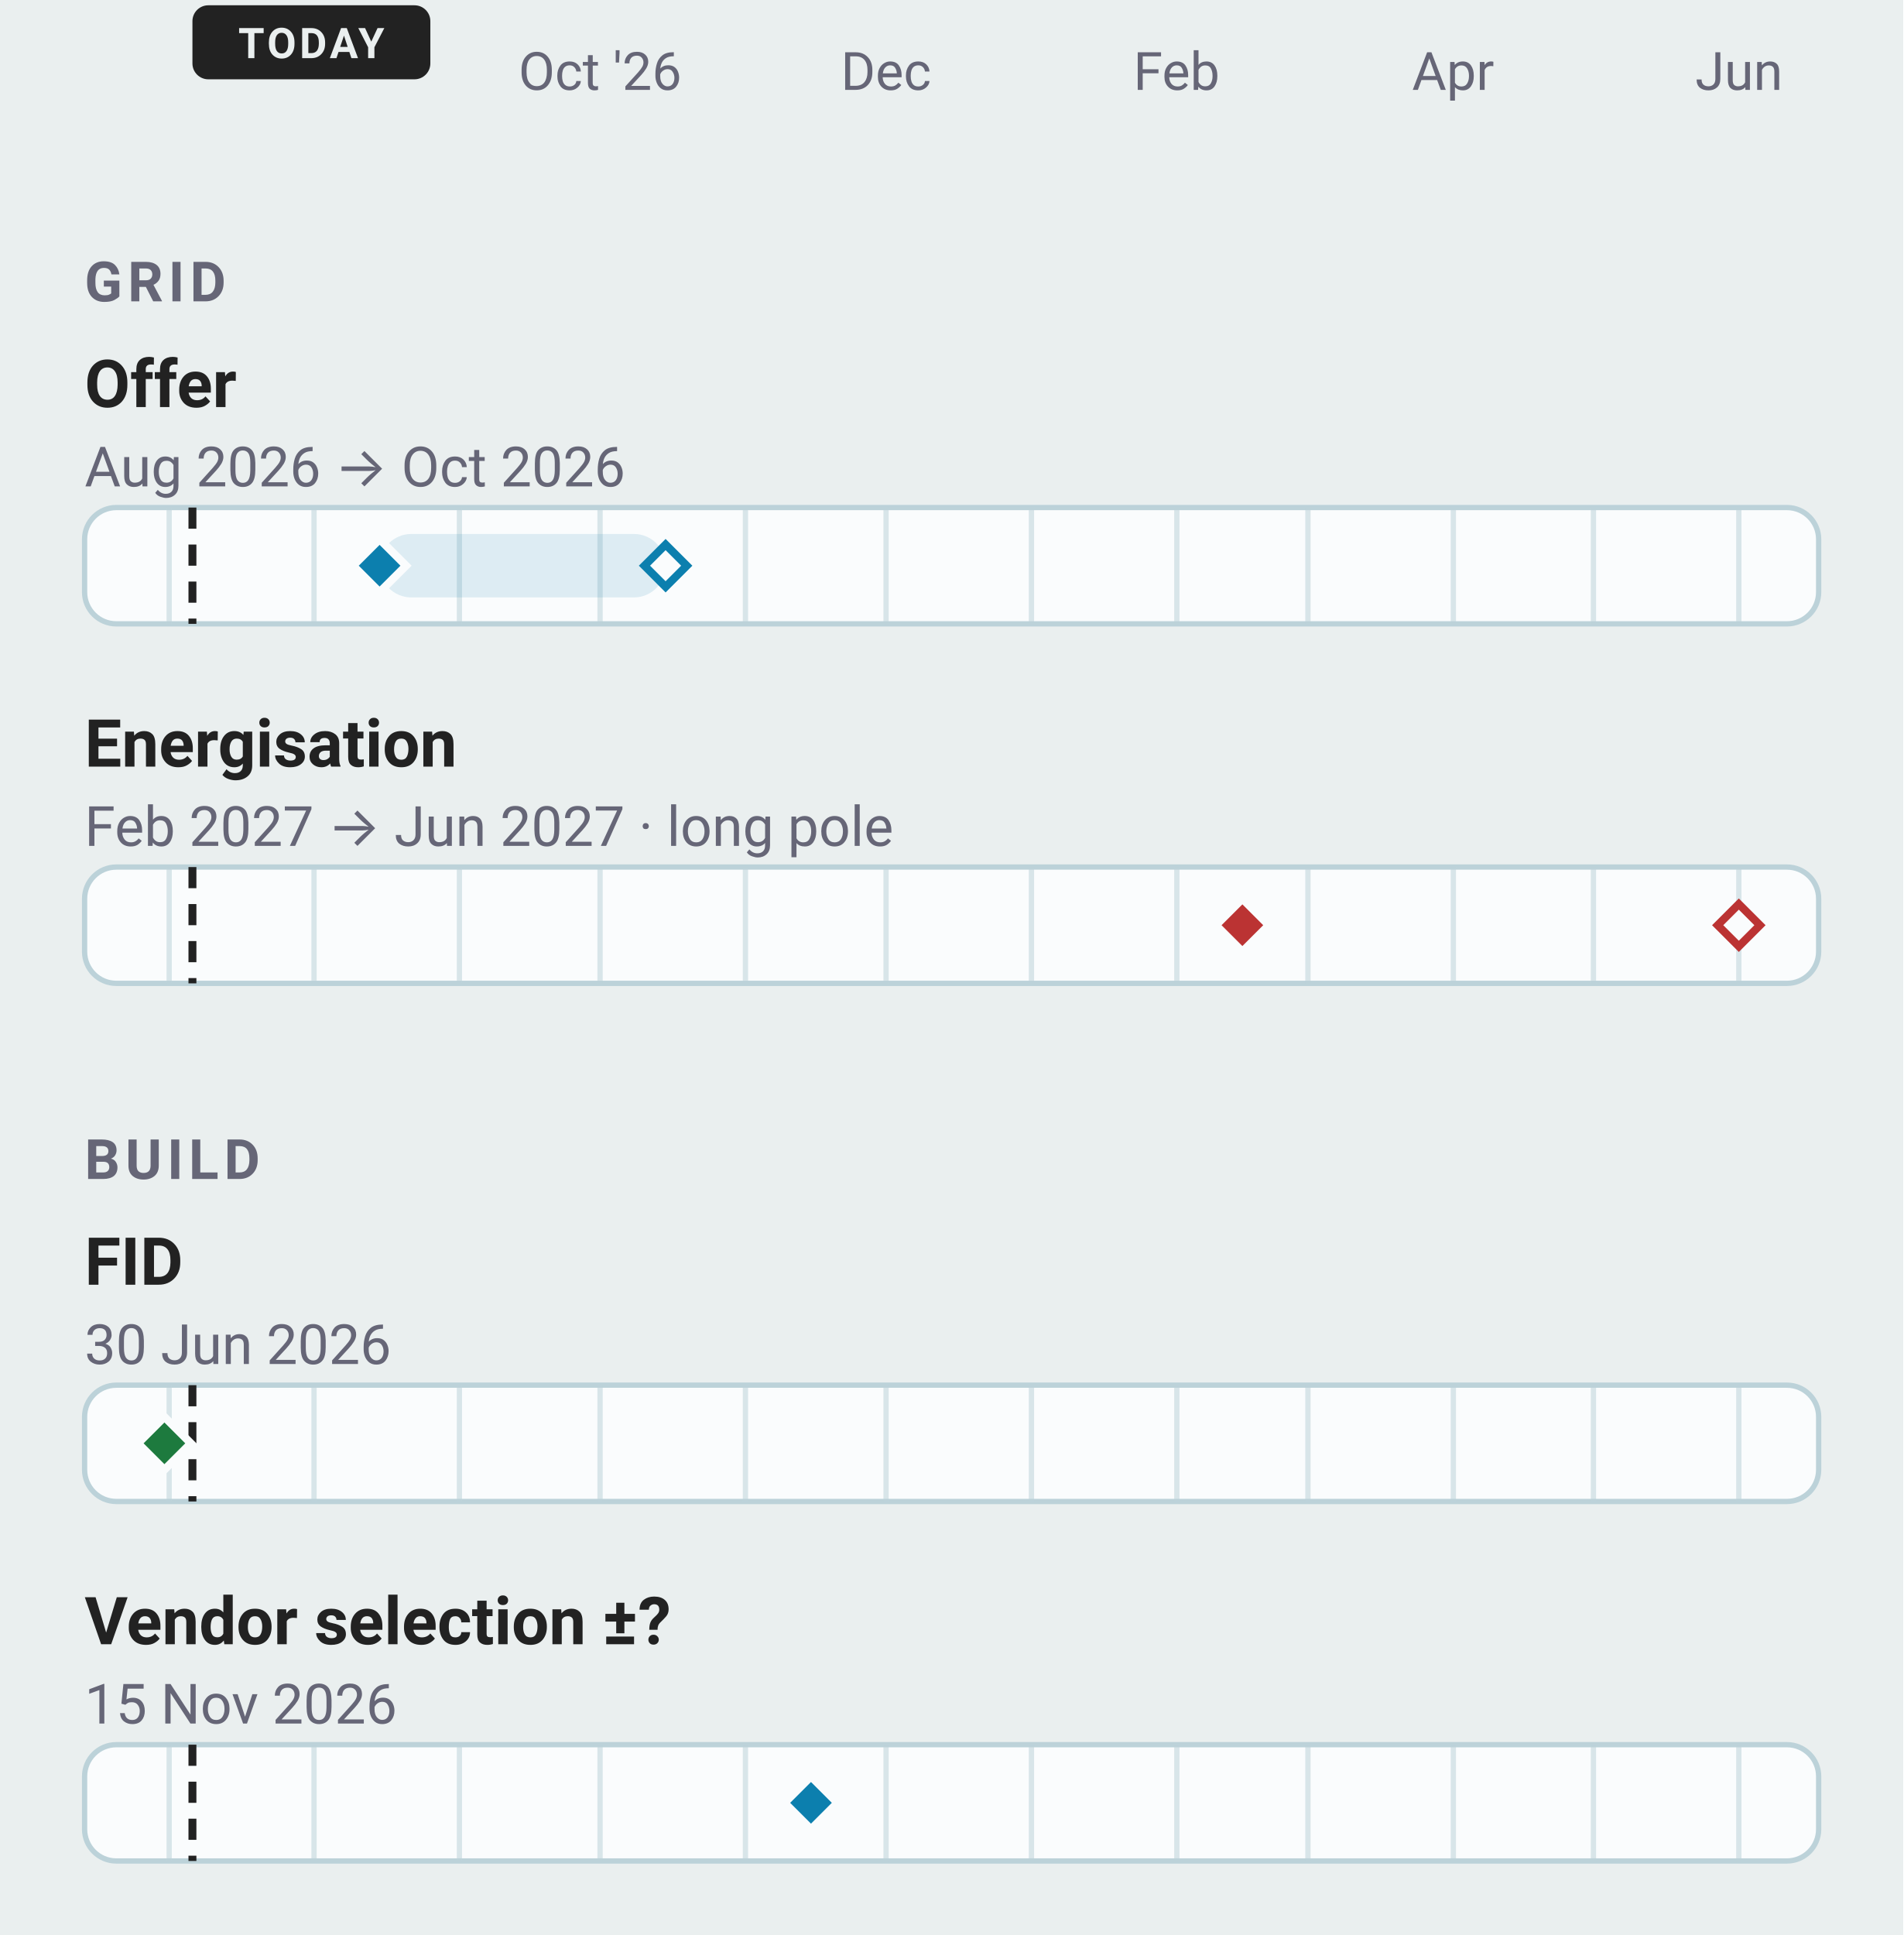
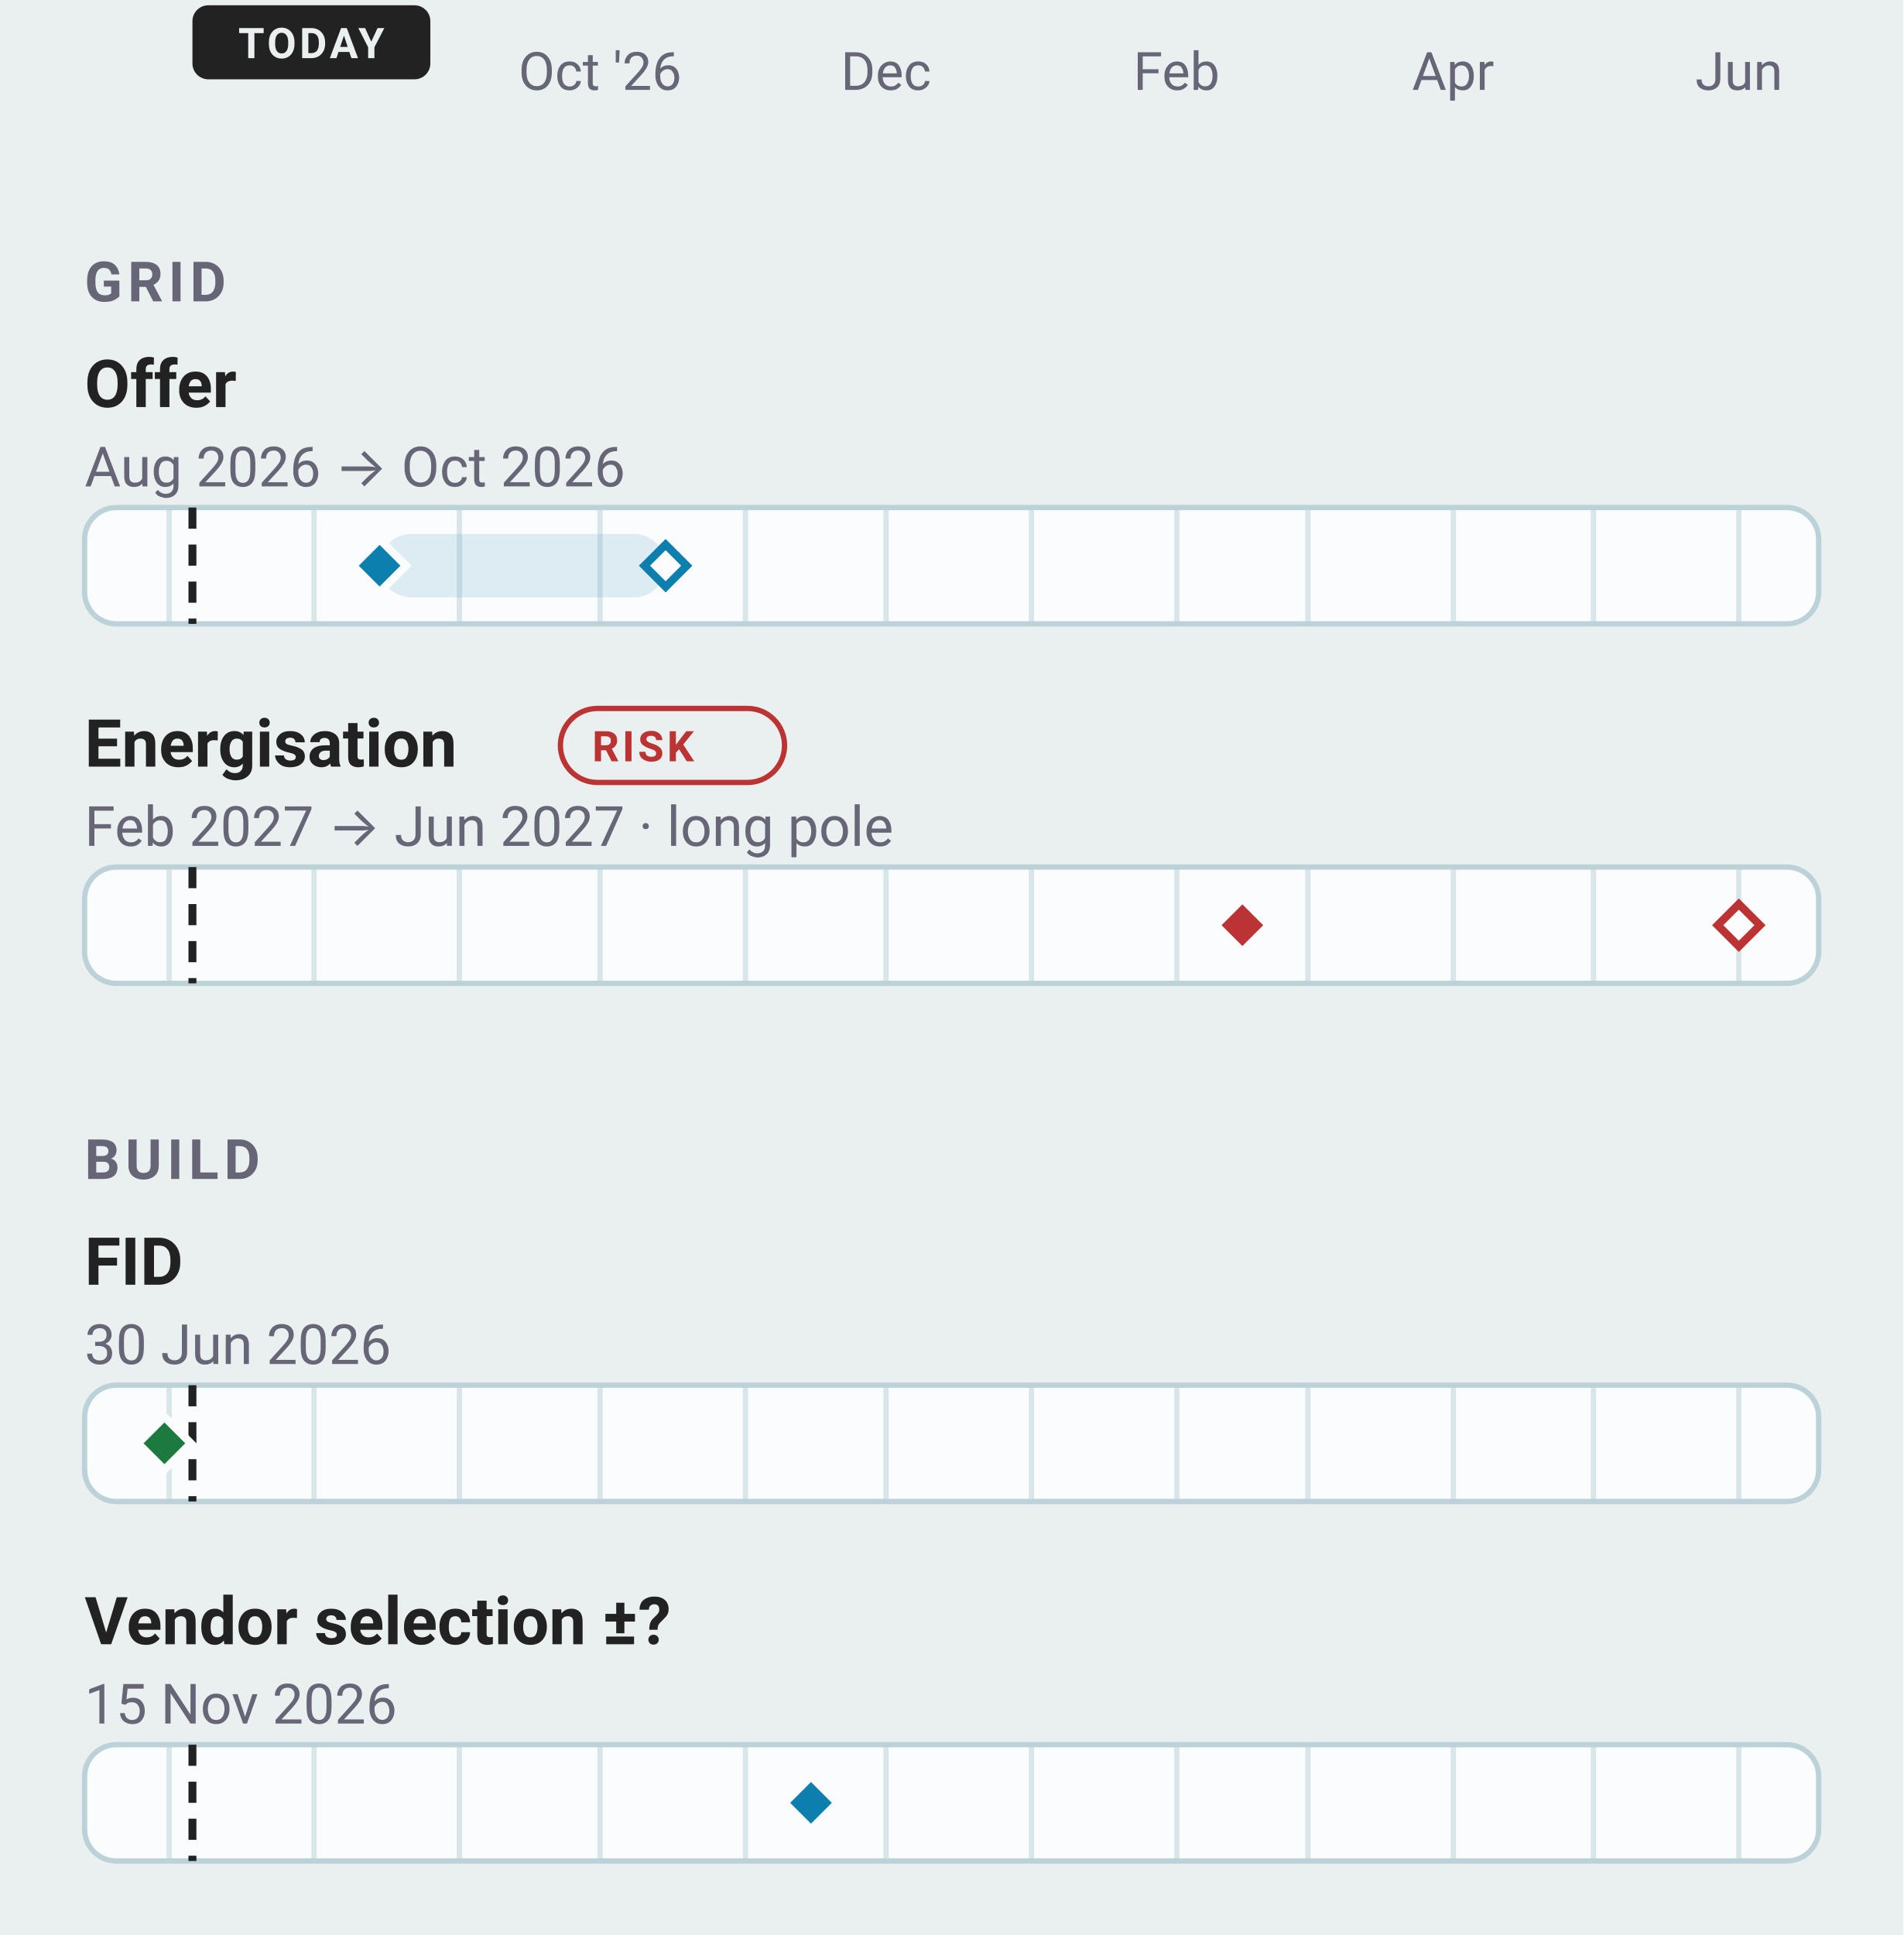
<svg xmlns="http://www.w3.org/2000/svg" data-narrow="" width="360" height="366" viewBox="0 0 360 366" font-family="-apple-system, BlinkMacSystemFont, 'Segoe UI', Roboto, sans-serif">
  <rect width="360" height="366" fill="#eaefef" />
  <text x="113.51" y="17" font-size="10" text-anchor="middle" fill="#667">Oct '26</text>
  <text x="167.59" y="17" font-size="10" text-anchor="middle" fill="#667">Dec</text>
  <text x="222.55" y="17" font-size="10" text-anchor="middle" fill="#667">Feb</text>
  <text x="274.85" y="17" font-size="10" text-anchor="middle" fill="#667">Apr</text>
  <text x="328.93" y="17" font-size="10" text-anchor="middle" fill="#667">Jun</text>
  <rect x="36.4" y="1" width="45.0" height="14" rx="3" fill="#222" />
  <text x="58.89" y="11" font-size="8" font-weight="700" letter-spacing="0.6" text-anchor="middle" fill="#eaefef">TODAY</text>
  <text x="16" y="57" font-size="10.5" font-weight="600" letter-spacing="1" fill="#667">GRID</text>
  <text x="16" y="77" font-size="12.5" font-weight="600" fill="#222">Offer</text>
  <text x="16" y="92" font-size="10.5" fill="#667">Aug 2026 → Oct 2026</text>
  <rect x="16" y="96.0" width="328" height="22" rx="6" fill="#fafcfd" stroke="#bcd2d9" />
  <line x1="32.0" y1="96.0" x2="32.0" y2="118.0" stroke="#bcd2d9" stroke-width="1" opacity="0.55" />
  <line x1="59.4" y1="96.0" x2="59.4" y2="118.0" stroke="#bcd2d9" stroke-width="1" opacity="0.55" />
  <line x1="86.9" y1="96.0" x2="86.9" y2="118.0" stroke="#bcd2d9" stroke-width="1" opacity="0.55" />
  <line x1="113.5" y1="96.0" x2="113.5" y2="118.0" stroke="#bcd2d9" stroke-width="1" opacity="0.55" />
  <line x1="141.0" y1="96.0" x2="141.0" y2="118.0" stroke="#bcd2d9" stroke-width="1" opacity="0.55" />
  <line x1="167.6" y1="96.0" x2="167.6" y2="118.0" stroke="#bcd2d9" stroke-width="1" opacity="0.55" />
  <line x1="195.1" y1="96.0" x2="195.1" y2="118.0" stroke="#bcd2d9" stroke-width="1" opacity="0.55" />
  <line x1="222.6" y1="96.0" x2="222.6" y2="118.0" stroke="#bcd2d9" stroke-width="1" opacity="0.55" />
  <line x1="247.4" y1="96.0" x2="247.4" y2="118.0" stroke="#bcd2d9" stroke-width="1" opacity="0.55" />
  <line x1="274.9" y1="96.0" x2="274.9" y2="118.0" stroke="#bcd2d9" stroke-width="1" opacity="0.55" />
  <line x1="301.4" y1="96.0" x2="301.4" y2="118.0" stroke="#bcd2d9" stroke-width="1" opacity="0.55" />
  <line x1="328.9" y1="96.0" x2="328.9" y2="118.0" stroke="#bcd2d9" stroke-width="1" opacity="0.55" />
  <line data-today="" x1="36.4" y1="96.0" x2="36.4" y2="118.0" stroke="#222" stroke-width="1.5" stroke-dasharray="4 3" />
  <rect data-ms="whisker" x="71.8" y="101.0" width="54.1" height="12" rx="6" fill="#0C7FAE1F" />
  <path data-ms="p90" d="M125.9 103.0 L129.9 107.0 L125.9 111.0 L121.9 107.0 Z" fill="#fafcfd" stroke="#0C7FAE" stroke-width="1.5" />
  <path data-ms="p50" data-mskey="grid|offer" data-next="" d="M71.8 102.0 L76.8 107.0 L71.8 112.0 L66.8 107.0 Z" fill="#0C7FAE" stroke="#fafcfd" stroke-width="1.5" />
  <text x="16" y="145" font-size="12.5" font-weight="600" fill="#222">Energisation</text>
+   <rect x="106.0" y="134.0" width="42.4" height="14.0" rx="7.0" fill="none" stroke="#b33" stroke-width="1" />
+   <text x="112" y="144" font-size="8" font-weight="600" letter-spacing="0.6" fill="#b33">RISK</text>
  <text x="16" y="160" font-size="10.5" fill="#667">Feb 2027 → Jun 2027 · long pole</text>
  <rect x="16" y="164.0" width="328" height="22" rx="6" fill="#fafcfd" stroke="#bcd2d9" />
  <line x1="32.0" y1="164.0" x2="32.0" y2="186.0" stroke="#bcd2d9" stroke-width="1" opacity="0.55" />
  <line x1="59.4" y1="164.0" x2="59.4" y2="186.0" stroke="#bcd2d9" stroke-width="1" opacity="0.55" />
  <line x1="86.9" y1="164.0" x2="86.9" y2="186.0" stroke="#bcd2d9" stroke-width="1" opacity="0.55" />
  <line x1="113.5" y1="164.0" x2="113.5" y2="186.0" stroke="#bcd2d9" stroke-width="1" opacity="0.55" />
  <line x1="141.0" y1="164.0" x2="141.0" y2="186.0" stroke="#bcd2d9" stroke-width="1" opacity="0.55" />
  <line x1="167.6" y1="164.0" x2="167.6" y2="186.0" stroke="#bcd2d9" stroke-width="1" opacity="0.55" />
  <line x1="195.1" y1="164.0" x2="195.1" y2="186.0" stroke="#bcd2d9" stroke-width="1" opacity="0.55" />
  <line x1="222.6" y1="164.0" x2="222.6" y2="186.0" stroke="#bcd2d9" stroke-width="1" opacity="0.55" />
  <line x1="247.4" y1="164.0" x2="247.4" y2="186.0" stroke="#bcd2d9" stroke-width="1" opacity="0.55" />
  <line x1="274.9" y1="164.0" x2="274.9" y2="186.0" stroke="#bcd2d9" stroke-width="1" opacity="0.55" />
  <line x1="301.4" y1="164.0" x2="301.4" y2="186.0" stroke="#bcd2d9" stroke-width="1" opacity="0.55" />
  <line x1="328.9" y1="164.0" x2="328.9" y2="186.0" stroke="#bcd2d9" stroke-width="1" opacity="0.55" />
  <line data-today="" x1="36.4" y1="164.0" x2="36.4" y2="186.0" stroke="#222" stroke-width="1.5" stroke-dasharray="4 3" />
  <rect data-ms="whisker" x="235.0" y="169.0" width="94.0" height="12" rx="6" fill="none" />
  <path data-ms="p90" d="M328.9 171.0 L332.9 175.0 L328.9 179.0 L324.9 175.0 Z" fill="#fafcfd" stroke="#b33" stroke-width="1.5" />
  <path data-ms="p50" data-mskey="grid|energisation" d="M235.0 170.0 L240.0 175.0 L235.0 180.0 L230.0 175.0 Z" fill="#b33" stroke="#fafcfd" stroke-width="1.5" />
  <text x="16" y="223" font-size="10.5" font-weight="600" letter-spacing="1" fill="#667">BUILD</text>
  <text x="16" y="243" font-size="12.5" font-weight="600" fill="#222">FID</text>
  <text x="16" y="258" font-size="10.5" fill="#667">30 Jun 2026</text>
  <rect x="16" y="262.0" width="328" height="22" rx="6" fill="#fafcfd" stroke="#bcd2d9" />
  <line x1="32.0" y1="262.0" x2="32.0" y2="284.0" stroke="#bcd2d9" stroke-width="1" opacity="0.55" />
  <line x1="59.4" y1="262.0" x2="59.4" y2="284.0" stroke="#bcd2d9" stroke-width="1" opacity="0.55" />
  <line x1="86.9" y1="262.0" x2="86.9" y2="284.0" stroke="#bcd2d9" stroke-width="1" opacity="0.55" />
  <line x1="113.5" y1="262.0" x2="113.5" y2="284.0" stroke="#bcd2d9" stroke-width="1" opacity="0.55" />
  <line x1="141.0" y1="262.0" x2="141.0" y2="284.0" stroke="#bcd2d9" stroke-width="1" opacity="0.55" />
  <line x1="167.6" y1="262.0" x2="167.6" y2="284.0" stroke="#bcd2d9" stroke-width="1" opacity="0.55" />
  <line x1="195.1" y1="262.0" x2="195.1" y2="284.0" stroke="#bcd2d9" stroke-width="1" opacity="0.55" />
  <line x1="222.6" y1="262.0" x2="222.6" y2="284.0" stroke="#bcd2d9" stroke-width="1" opacity="0.55" />
  <line x1="247.4" y1="262.0" x2="247.4" y2="284.0" stroke="#bcd2d9" stroke-width="1" opacity="0.55" />
  <line x1="274.9" y1="262.0" x2="274.9" y2="284.0" stroke="#bcd2d9" stroke-width="1" opacity="0.55" />
  <line x1="301.4" y1="262.0" x2="301.4" y2="284.0" stroke="#bcd2d9" stroke-width="1" opacity="0.55" />
  <line x1="328.9" y1="262.0" x2="328.9" y2="284.0" stroke="#bcd2d9" stroke-width="1" opacity="0.55" />
  <line data-today="" x1="36.4" y1="262.0" x2="36.4" y2="284.0" stroke="#222" stroke-width="1.5" stroke-dasharray="4 3" />
  <path data-ms="p50" data-mskey="build|fid" d="M31.1 268.0 L36.1 273.0 L31.1 278.0 L26.1 273.0 Z" fill="#1D7A3E" stroke="#fafcfd" stroke-width="1.5" />
  <text x="16" y="311" font-size="12.5" font-weight="600" fill="#222">Vendor selection ±?</text>
  <text x="16" y="326" font-size="10.5" fill="#667">15 Nov 2026</text>
  <rect x="16" y="330.0" width="328" height="22" rx="6" fill="#fafcfd" stroke="#bcd2d9" />
  <line x1="32.0" y1="330.0" x2="32.0" y2="352.0" stroke="#bcd2d9" stroke-width="1" opacity="0.55" />
  <line x1="59.4" y1="330.0" x2="59.4" y2="352.0" stroke="#bcd2d9" stroke-width="1" opacity="0.55" />
  <line x1="86.9" y1="330.0" x2="86.9" y2="352.0" stroke="#bcd2d9" stroke-width="1" opacity="0.55" />
  <line x1="113.5" y1="330.0" x2="113.5" y2="352.0" stroke="#bcd2d9" stroke-width="1" opacity="0.55" />
  <line x1="141.0" y1="330.0" x2="141.0" y2="352.0" stroke="#bcd2d9" stroke-width="1" opacity="0.55" />
  <line x1="167.6" y1="330.0" x2="167.6" y2="352.0" stroke="#bcd2d9" stroke-width="1" opacity="0.55" />
  <line x1="195.1" y1="330.0" x2="195.1" y2="352.0" stroke="#bcd2d9" stroke-width="1" opacity="0.55" />
  <line x1="222.6" y1="330.0" x2="222.6" y2="352.0" stroke="#bcd2d9" stroke-width="1" opacity="0.55" />
  <line x1="247.4" y1="330.0" x2="247.4" y2="352.0" stroke="#bcd2d9" stroke-width="1" opacity="0.55" />
  <line x1="274.9" y1="330.0" x2="274.9" y2="352.0" stroke="#bcd2d9" stroke-width="1" opacity="0.55" />
  <line x1="301.4" y1="330.0" x2="301.4" y2="352.0" stroke="#bcd2d9" stroke-width="1" opacity="0.55" />
  <line x1="328.9" y1="330.0" x2="328.9" y2="352.0" stroke="#bcd2d9" stroke-width="1" opacity="0.55" />
  <line data-today="" x1="36.4" y1="330.0" x2="36.4" y2="352.0" stroke="#222" stroke-width="1.5" stroke-dasharray="4 3" />
  <path data-ms="p50" data-mskey="build|vendor selection" d="M153.4 336.0 L158.4 341.0 L153.4 346.0 L148.4 341.0 Z" fill="#0C7FAE" stroke="#fafcfd" stroke-width="1.5" />
</svg>
